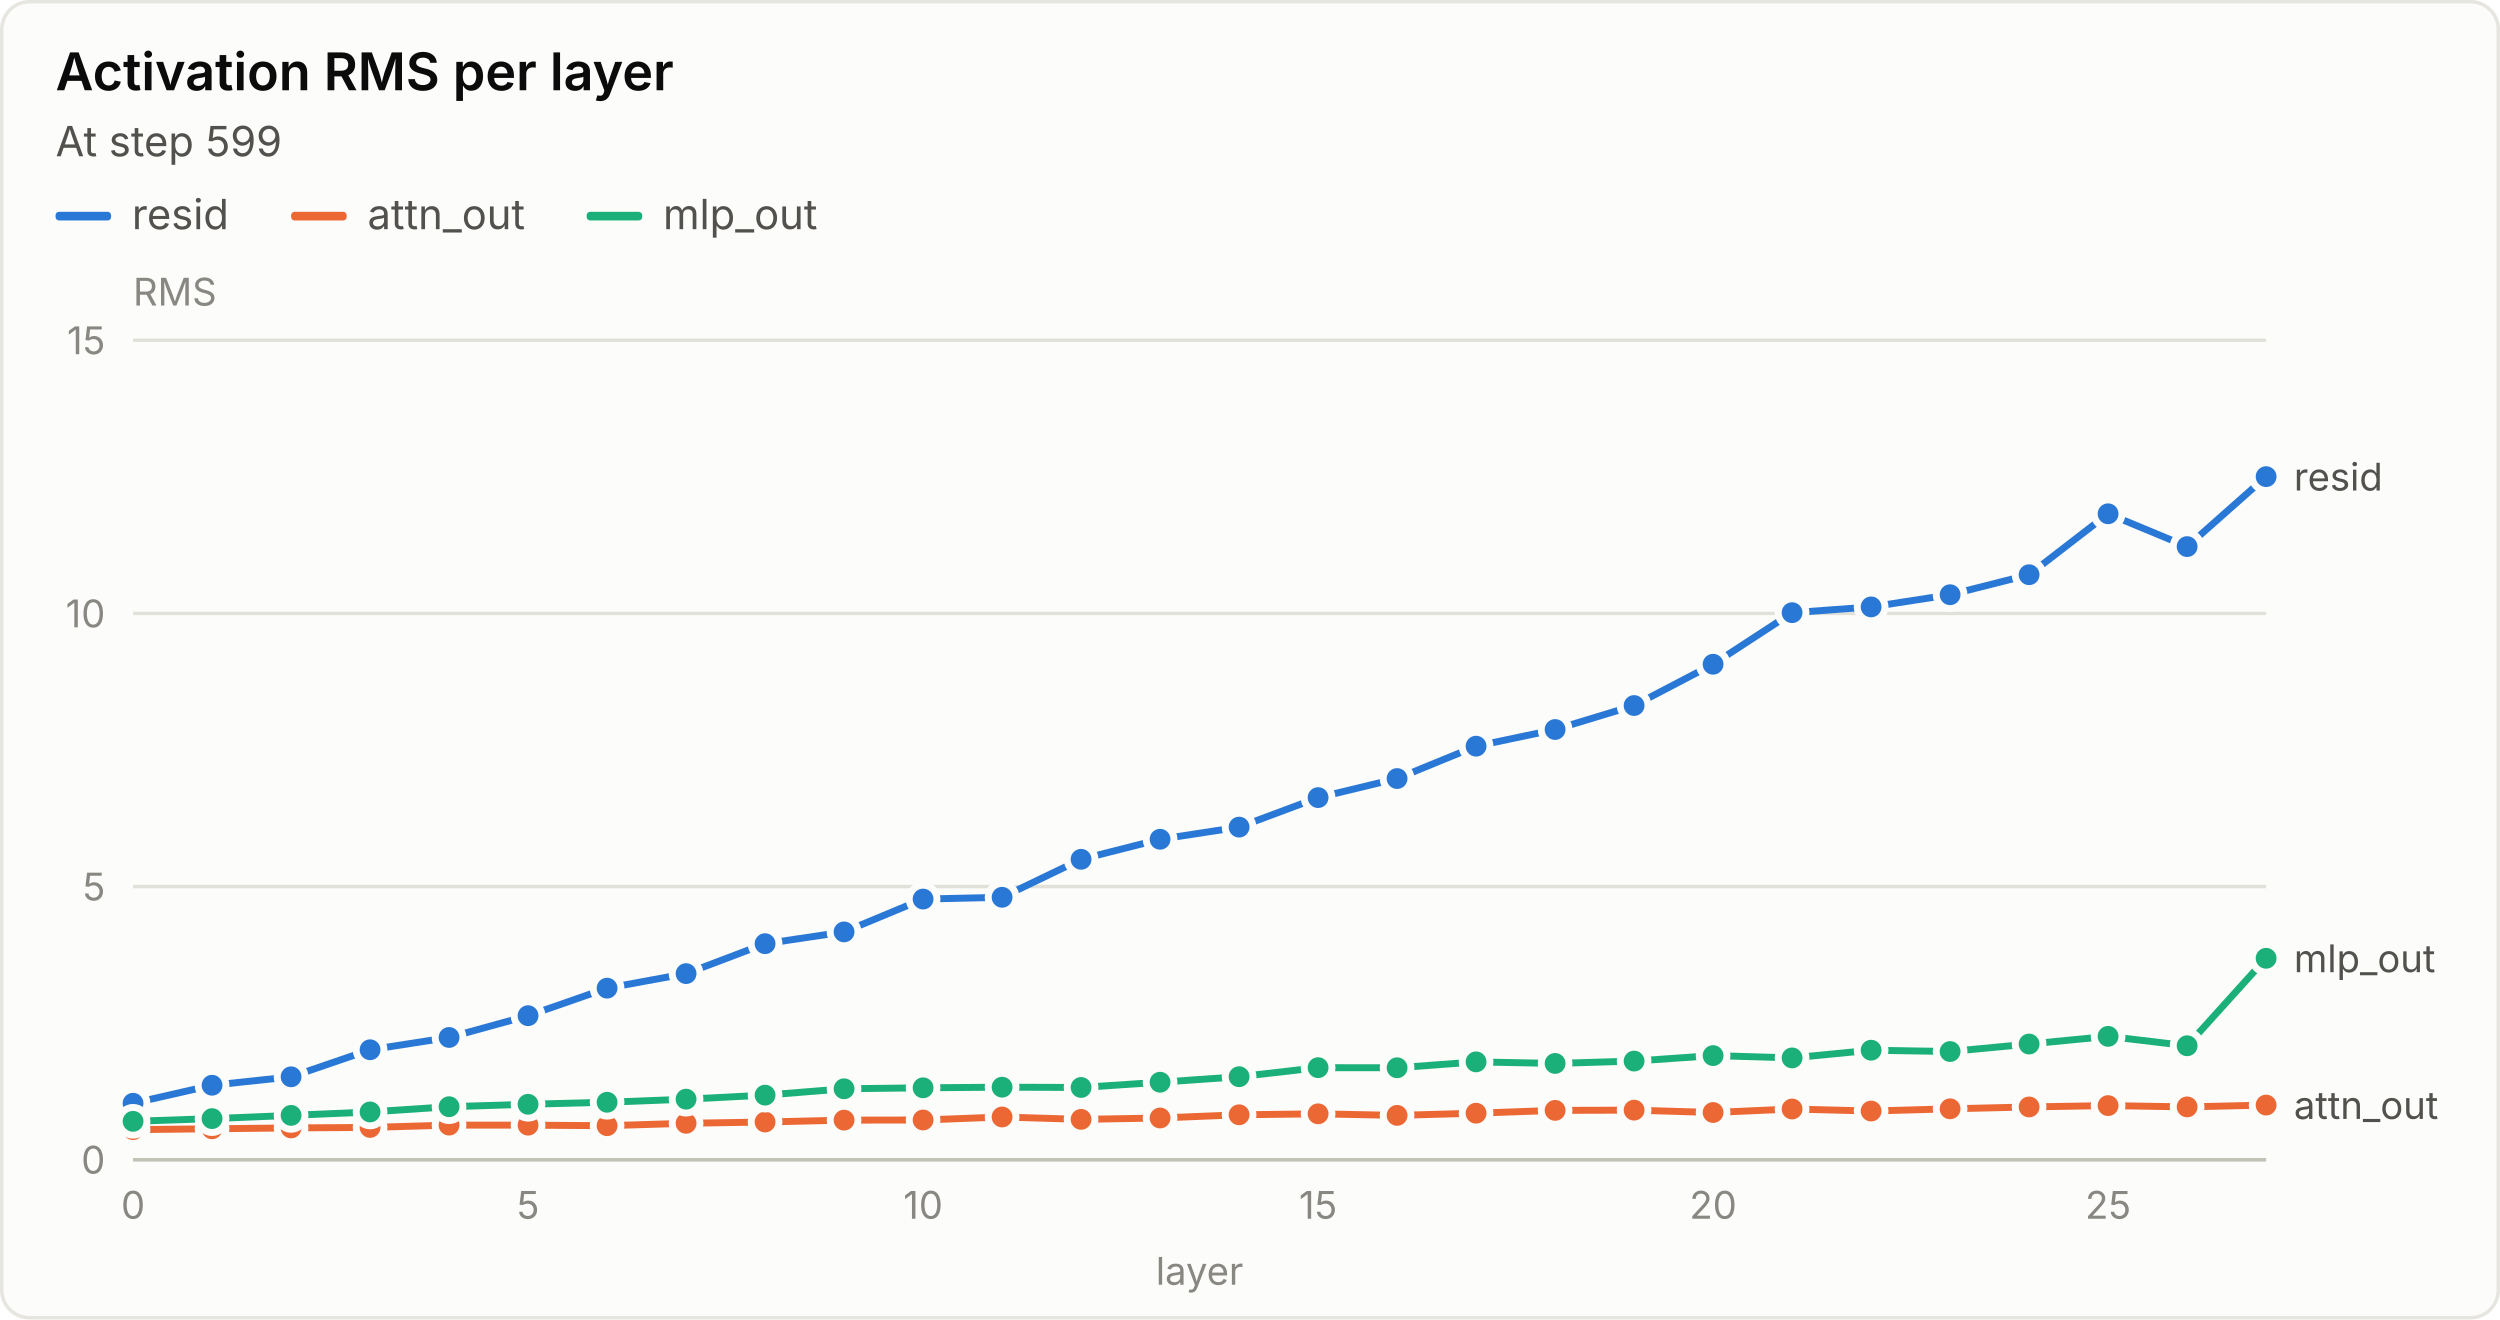
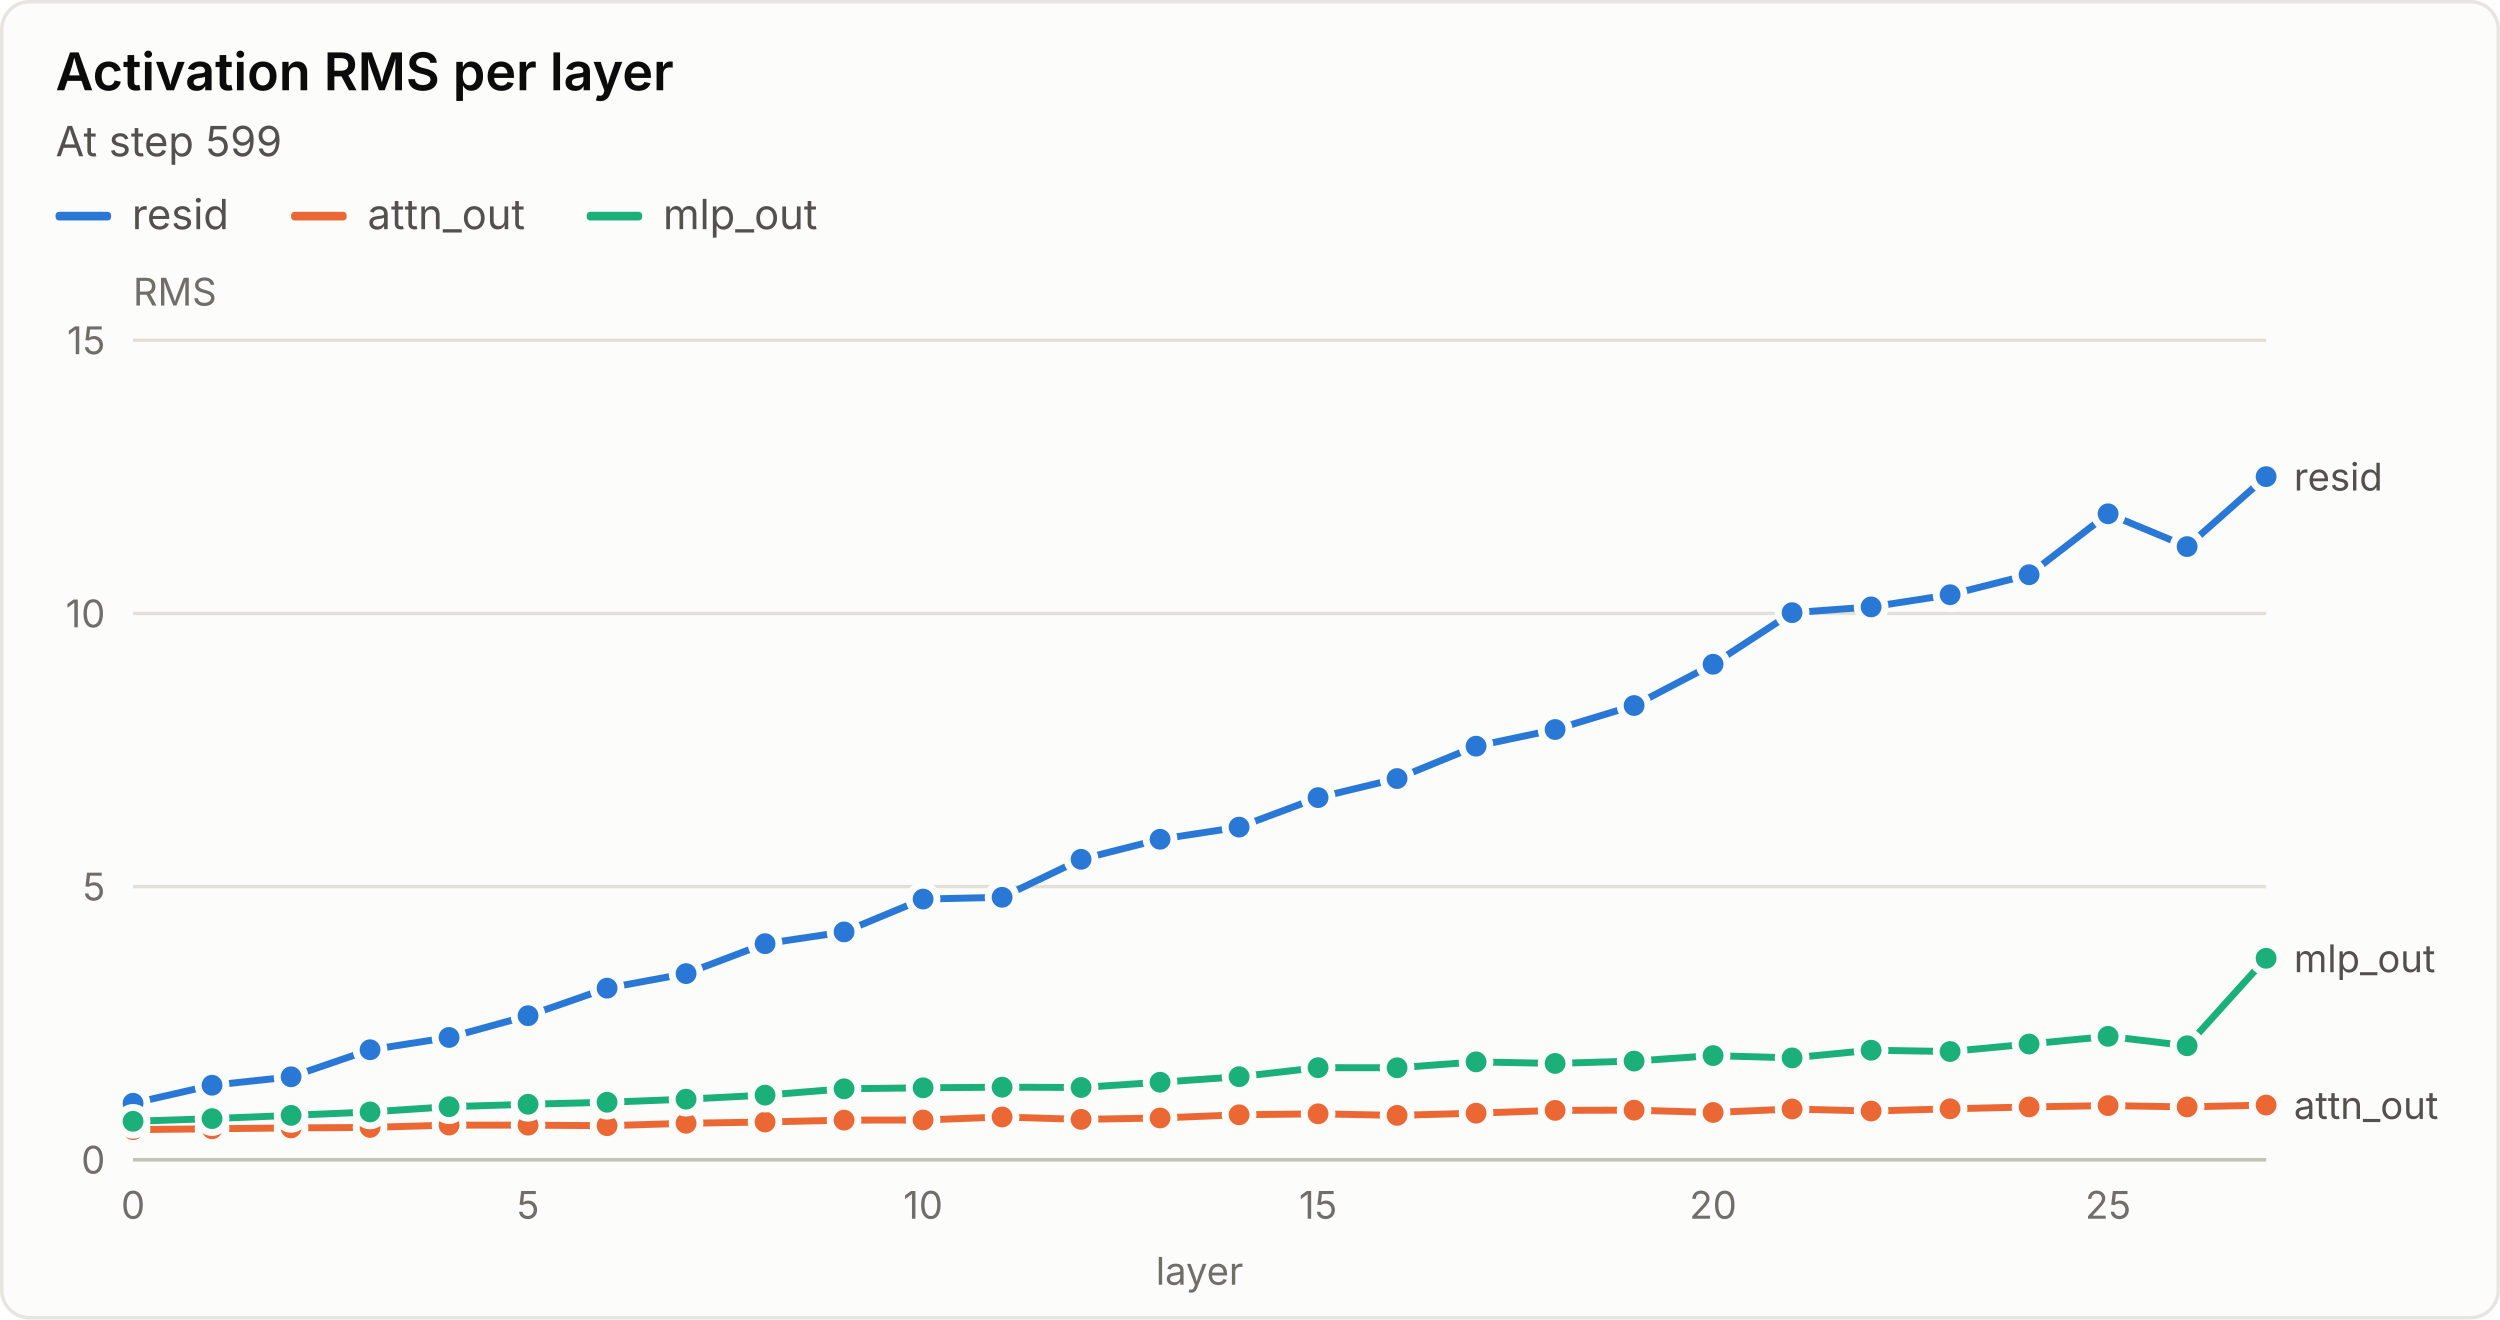
<svg xmlns="http://www.w3.org/2000/svg" width="720" height="380" viewBox="0 0 720 380" role="img" aria-labelledby="training-act_rms-title training-act_rms-desc">
-   <style>text{font-family:system-ui,-apple-system,'Segoe UI',sans-serif}.line{fill:none;stroke-width:2;stroke-linejoin:round;stroke-linecap:round}.bg{fill:#fcfcfb}.frame{fill:none;stroke:#e6e5e0}.t1{fill:#0b0b0b}.t2{fill:#52514e}.t3{fill:#898781}.grid{stroke:#e1e0d9}.axis{stroke:#c3c2b7}.ref{stroke:#52514e}.band{fill:#f0efec}.ring{stroke:#fcfcfb}.gap{stroke:#fcfcfb}.qx{fill:#f0efec}.fn{fill:#a3a29c}.sn{stroke:#a3a29c}.f0{fill:#2a78d6}.s0{stroke:#2a78d6}.f1{fill:#eb6834}.s1{stroke:#eb6834}.f2{fill:#1baf7a}.s2{stroke:#1baf7a}.f3{fill:#eda100}.s3{stroke:#eda100}.f4{fill:#e87ba4}.s4{stroke:#e87ba4}.f5{fill:#008300}.s5{stroke:#008300}.f6{fill:#6250d6}.s6{stroke:#6250d6}.f7{fill:#e34948}.s7{stroke:#e34948}.q0{fill:#cde2fb}.q1{fill:#b7d3f6}.q2{fill:#9ec5f4}.q3{fill:#86b6ef}.q4{fill:#6da7ec}.q5{fill:#5598e7}.q6{fill:#3987e5}.q7{fill:#2a78d6}.q8{fill:#256abf}.q9{fill:#1c5cab}.q10{fill:#184f95}.q11{fill:#104281}.q12{fill:#0d366b}.fgood{fill:#0ca30c}.sgood{stroke:#0ca30c}.fwarn{fill:#fab219}.swarn{stroke:#fab219}.fserious{fill:#ec835a}.sserious{stroke:#ec835a}.fcrit{fill:#d03b3b}.scrit{stroke:#d03b3b}@media (prefers-color-scheme:dark){.bg{fill:#1a1a19}.frame{fill:none;stroke:#2c2c2a}.t1{fill:#f0efec}.t2{fill:#c3c2b7}.t3{fill:#898781}.grid{stroke:#2c2c2a}.axis{stroke:#383835}.ref{stroke:#c3c2b7}.band{fill:#242423}.ring{stroke:#1a1a19}.gap{stroke:#1a1a19}.qx{fill:#242423}.fn{fill:#6f6e69}.sn{stroke:#6f6e69}.f0{fill:#3987e5}.s0{stroke:#3987e5}.f1{fill:#d95926}.s1{stroke:#d95926}.f2{fill:#199e70}.s2{stroke:#199e70}.f3{fill:#c98500}.s3{stroke:#c98500}.f4{fill:#d55181}.s4{stroke:#d55181}.f5{fill:#008300}.s5{stroke:#008300}.f6{fill:#9085e9}.s6{stroke:#9085e9}.f7{fill:#e66767}.s7{stroke:#e66767}.q0{fill:#0d366b}.q1{fill:#104281}.q2{fill:#184f95}.q3{fill:#1c5cab}.q4{fill:#256abf}.q5{fill:#2a78d6}.q6{fill:#3987e5}.q7{fill:#5598e7}.q8{fill:#6da7ec}.q9{fill:#86b6ef}.q10{fill:#9ec5f4}.q11{fill:#b7d3f6}.q12{fill:#cde2fb}}</style>
+   <style>text{font-family:system-ui,-apple-system,'Segoe UI',sans-serif}.line{fill:none;stroke-width:2;stroke-linejoin:round;stroke-linecap:round}.bg{fill:#fcfcfb}.frame{fill:none;stroke:#e6e5e0}.t1{fill:#0b0b0b}.t2{fill:#52514e}.t3{fill:#6f6e69}.grid{stroke:#e1e0d9}.axis{stroke:#c3c2b7}.ref{stroke:#52514e}.band{fill:#f0efec}.ring{stroke:#fcfcfb}.gap{stroke:#fcfcfb}.qx{fill:#f0efec}.qz{fill:#fcfcfb;stroke:#52514e}.emph{stroke:#52514e}.fn{fill:#a3a29c}.sn{stroke:#a3a29c}.f0{fill:#2a78d6}.s0{stroke:#2a78d6}.f1{fill:#eb6834}.s1{stroke:#eb6834}.f2{fill:#1baf7a}.s2{stroke:#1baf7a}.f3{fill:#eda100}.s3{stroke:#eda100}.f4{fill:#e87ba4}.s4{stroke:#e87ba4}.f5{fill:#008300}.s5{stroke:#008300}.f6{fill:#6250d6}.s6{stroke:#6250d6}.f7{fill:#e34948}.s7{stroke:#e34948}.q0{fill:#cde2fb}.q1{fill:#b7d3f6}.q2{fill:#9ec5f4}.q3{fill:#86b6ef}.q4{fill:#6da7ec}.q5{fill:#5598e7}.q6{fill:#3987e5}.q7{fill:#2a78d6}.q8{fill:#256abf}.q9{fill:#1c5cab}.q10{fill:#184f95}.q11{fill:#104281}.q12{fill:#0d366b}.fgood{fill:#0ca30c}.sgood{stroke:#0ca30c}.fwarn{fill:#fab219}.swarn{stroke:#fab219}.fserious{fill:#ec835a}.sserious{stroke:#ec835a}.fcrit{fill:#d03b3b}.scrit{stroke:#d03b3b}@media (prefers-color-scheme:dark){.bg{fill:#1a1a19}.frame{fill:none;stroke:#2c2c2a}.t1{fill:#f0efec}.t2{fill:#c3c2b7}.t3{fill:#898781}.grid{stroke:#2c2c2a}.axis{stroke:#383835}.ref{stroke:#c3c2b7}.band{fill:#242423}.ring{stroke:#1a1a19}.gap{stroke:#1a1a19}.qx{fill:#242423}.qz{fill:#1a1a19;stroke:#c3c2b7}.emph{stroke:#c3c2b7}.fn{fill:#6f6e69}.sn{stroke:#6f6e69}.f0{fill:#3987e5}.s0{stroke:#3987e5}.f1{fill:#d95926}.s1{stroke:#d95926}.f2{fill:#199e70}.s2{stroke:#199e70}.f3{fill:#c98500}.s3{stroke:#c98500}.f4{fill:#d55181}.s4{stroke:#d55181}.f5{fill:#008300}.s5{stroke:#008300}.f6{fill:#9085e9}.s6{stroke:#9085e9}.f7{fill:#e66767}.s7{stroke:#e66767}.q0{fill:#0d366b}.q1{fill:#104281}.q2{fill:#184f95}.q3{fill:#1c5cab}.q4{fill:#256abf}.q5{fill:#2a78d6}.q6{fill:#3987e5}.q7{fill:#5598e7}.q8{fill:#6da7ec}.q9{fill:#86b6ef}.q10{fill:#9ec5f4}.q11{fill:#b7d3f6}.q12{fill:#cde2fb}}</style>
  <rect class="bg" x="0" y="0" width="720" height="380" rx="8" />
  <rect class="frame" x="0.5" y="0.5" width="719" height="379" rx="8" />
  <text class="t1" x="16" y="26" font-size="15" font-weight="600">Activation RMS per layer</text>
  <text class="t2" x="16" y="45" font-size="12">At step 599</text>
  <rect class="f0" x="16" y="61" width="16" height="2.5" rx="1" />
  <text class="t2" x="38" y="66" font-size="12">resid</text>
  <rect class="f1" x="83.84" y="61" width="16" height="2.5" rx="1" />
  <text class="t2" x="105.84" y="66" font-size="12">attn_out</text>
  <rect class="f2" x="168.96" y="61" width="16" height="2.5" rx="1" />
  <text class="t2" x="190.96" y="66" font-size="12">mlp_out</text>
  <line class="grid" x1="38.32" y1="334" x2="652.64" y2="334" stroke-width="1" />
  <text class="t3" x="30.32" y="338" font-size="11" text-anchor="end">0</text>
  <line class="grid" x1="38.32" y1="255.33" x2="652.64" y2="255.33" stroke-width="1" />
  <text class="t3" x="30.32" y="259.33" font-size="11" text-anchor="end">5</text>
  <line class="grid" x1="38.32" y1="176.67" x2="652.64" y2="176.67" stroke-width="1" />
  <text class="t3" x="30.32" y="180.67" font-size="11" text-anchor="end">10</text>
  <line class="grid" x1="38.32" y1="98" x2="652.64" y2="98" stroke-width="1" />
  <text class="t3" x="30.32" y="102" font-size="11" text-anchor="end">15</text>
  <text class="t3" x="38.32" y="351" font-size="11" text-anchor="middle">0</text>
  <text class="t3" x="152.08" y="351" font-size="11" text-anchor="middle">5</text>
  <text class="t3" x="265.85" y="351" font-size="11" text-anchor="middle">10</text>
  <text class="t3" x="379.61" y="351" font-size="11" text-anchor="middle">15</text>
  <text class="t3" x="493.37" y="351" font-size="11" text-anchor="middle">20</text>
  <text class="t3" x="607.13" y="351" font-size="11" text-anchor="middle">25</text>
  <line class="axis" x1="38.32" y1="334" x2="652.64" y2="334" stroke-width="1" />
  <text class="t3" x="38.32" y="88" font-size="11" text-anchor="start">RMS</text>
  <text class="t3" x="345.48" y="370" font-size="11" text-anchor="middle">layer</text>
  <path class="line s0" d="M38.32 317.74 L61.07 312.55 L83.83 310.12 L106.58 302.33 L129.33 298.79 L152.08 292.52 L174.84 284.59 L197.59 280.4 L220.34 271.78 L243.09 268.39 L265.85 258.93 L288.6 258.42 L311.35 247.48 L334.1 241.71 L356.86 238.21 L379.61 229.71 L402.36 224.22 L425.11 214.9 L447.87 210.1 L470.62 203.19 L493.37 191.3 L516.12 176.45 L538.88 174.79 L561.63 171.28 L584.38 165.52 L607.13 147.97 L629.89 157.42 L652.64 137.27" />
  <path class="line s1" d="M38.32 325.34 L61.07 325.09 L83.83 324.84 L106.58 324.7 L129.33 324.03 L152.08 324.05 L174.84 324.2 L197.59 323.51 L220.34 323.14 L243.09 322.6 L265.85 322.56 L288.6 321.69 L311.35 322.38 L334.1 321.98 L356.86 321.06 L379.61 320.78 L402.36 321.23 L425.11 320.6 L447.87 319.79 L470.62 319.72 L493.37 320.4 L516.12 319.39 L538.88 319.98 L561.63 319.34 L584.38 318.8 L607.13 318.41 L629.89 318.79 L652.64 318.26" />
  <path class="line s2" d="M38.32 322.94 L61.07 322.16 L83.83 321.23 L106.58 320.24 L129.33 318.73 L152.08 318.03 L174.84 317.45 L197.59 316.56 L220.34 315.4 L243.09 313.57 L265.85 313.29 L288.6 313.11 L311.35 313.19 L334.1 311.68 L356.86 310.09 L379.61 307.49 L402.36 307.52 L425.11 305.82 L447.87 306.27 L470.62 305.59 L493.37 304.01 L516.12 304.68 L538.88 302.46 L561.63 302.84 L584.38 300.68 L607.13 298.47 L629.89 301.18 L652.64 275.99" />
  <circle class="f0 ring" cx="38.32" cy="317.74" r="4" stroke-width="2" />
  <circle class="f0 ring" cx="61.07" cy="312.55" r="4" stroke-width="2" />
  <circle class="f0 ring" cx="83.83" cy="310.12" r="4" stroke-width="2" />
  <circle class="f0 ring" cx="106.58" cy="302.33" r="4" stroke-width="2" />
  <circle class="f0 ring" cx="129.33" cy="298.79" r="4" stroke-width="2" />
  <circle class="f0 ring" cx="152.08" cy="292.52" r="4" stroke-width="2" />
  <circle class="f0 ring" cx="174.84" cy="284.59" r="4" stroke-width="2" />
  <circle class="f0 ring" cx="197.59" cy="280.4" r="4" stroke-width="2" />
  <circle class="f0 ring" cx="220.34" cy="271.78" r="4" stroke-width="2" />
  <circle class="f0 ring" cx="243.09" cy="268.39" r="4" stroke-width="2" />
  <circle class="f0 ring" cx="265.85" cy="258.93" r="4" stroke-width="2" />
  <circle class="f0 ring" cx="288.6" cy="258.42" r="4" stroke-width="2" />
  <circle class="f0 ring" cx="311.35" cy="247.48" r="4" stroke-width="2" />
  <circle class="f0 ring" cx="334.1" cy="241.71" r="4" stroke-width="2" />
  <circle class="f0 ring" cx="356.86" cy="238.21" r="4" stroke-width="2" />
  <circle class="f0 ring" cx="379.61" cy="229.71" r="4" stroke-width="2" />
  <circle class="f0 ring" cx="402.36" cy="224.22" r="4" stroke-width="2" />
  <circle class="f0 ring" cx="425.11" cy="214.9" r="4" stroke-width="2" />
  <circle class="f0 ring" cx="447.87" cy="210.1" r="4" stroke-width="2" />
  <circle class="f0 ring" cx="470.62" cy="203.19" r="4" stroke-width="2" />
  <circle class="f0 ring" cx="493.37" cy="191.3" r="4" stroke-width="2" />
  <circle class="f0 ring" cx="516.12" cy="176.45" r="4" stroke-width="2" />
  <circle class="f0 ring" cx="538.88" cy="174.79" r="4" stroke-width="2" />
  <circle class="f0 ring" cx="561.63" cy="171.28" r="4" stroke-width="2" />
  <circle class="f0 ring" cx="584.38" cy="165.52" r="4" stroke-width="2" />
  <circle class="f0 ring" cx="607.13" cy="147.97" r="4" stroke-width="2" />
  <circle class="f0 ring" cx="629.89" cy="157.42" r="4" stroke-width="2" />
  <circle class="f0 ring" cx="652.64" cy="137.27" r="4" stroke-width="2" />
  <circle class="f1 ring" cx="38.32" cy="325.34" r="4" stroke-width="2" />
  <circle class="f1 ring" cx="61.07" cy="325.09" r="4" stroke-width="2" />
  <circle class="f1 ring" cx="83.83" cy="324.84" r="4" stroke-width="2" />
  <circle class="f1 ring" cx="106.58" cy="324.7" r="4" stroke-width="2" />
  <circle class="f1 ring" cx="129.33" cy="324.03" r="4" stroke-width="2" />
  <circle class="f1 ring" cx="152.08" cy="324.05" r="4" stroke-width="2" />
  <circle class="f1 ring" cx="174.84" cy="324.2" r="4" stroke-width="2" />
  <circle class="f1 ring" cx="197.59" cy="323.51" r="4" stroke-width="2" />
  <circle class="f1 ring" cx="220.34" cy="323.14" r="4" stroke-width="2" />
  <circle class="f1 ring" cx="243.09" cy="322.6" r="4" stroke-width="2" />
  <circle class="f1 ring" cx="265.85" cy="322.56" r="4" stroke-width="2" />
  <circle class="f1 ring" cx="288.6" cy="321.69" r="4" stroke-width="2" />
  <circle class="f1 ring" cx="311.35" cy="322.38" r="4" stroke-width="2" />
  <circle class="f1 ring" cx="334.1" cy="321.98" r="4" stroke-width="2" />
  <circle class="f1 ring" cx="356.86" cy="321.06" r="4" stroke-width="2" />
  <circle class="f1 ring" cx="379.61" cy="320.78" r="4" stroke-width="2" />
  <circle class="f1 ring" cx="402.36" cy="321.23" r="4" stroke-width="2" />
  <circle class="f1 ring" cx="425.11" cy="320.6" r="4" stroke-width="2" />
  <circle class="f1 ring" cx="447.87" cy="319.79" r="4" stroke-width="2" />
  <circle class="f1 ring" cx="470.62" cy="319.72" r="4" stroke-width="2" />
  <circle class="f1 ring" cx="493.37" cy="320.4" r="4" stroke-width="2" />
  <circle class="f1 ring" cx="516.12" cy="319.39" r="4" stroke-width="2" />
  <circle class="f1 ring" cx="538.88" cy="319.98" r="4" stroke-width="2" />
  <circle class="f1 ring" cx="561.63" cy="319.34" r="4" stroke-width="2" />
  <circle class="f1 ring" cx="584.38" cy="318.8" r="4" stroke-width="2" />
  <circle class="f1 ring" cx="607.13" cy="318.41" r="4" stroke-width="2" />
  <circle class="f1 ring" cx="629.89" cy="318.79" r="4" stroke-width="2" />
  <circle class="f1 ring" cx="652.64" cy="318.26" r="4" stroke-width="2" />
  <circle class="f2 ring" cx="38.32" cy="322.94" r="4" stroke-width="2" />
  <circle class="f2 ring" cx="61.07" cy="322.16" r="4" stroke-width="2" />
  <circle class="f2 ring" cx="83.83" cy="321.23" r="4" stroke-width="2" />
  <circle class="f2 ring" cx="106.58" cy="320.24" r="4" stroke-width="2" />
  <circle class="f2 ring" cx="129.33" cy="318.73" r="4" stroke-width="2" />
  <circle class="f2 ring" cx="152.08" cy="318.03" r="4" stroke-width="2" />
  <circle class="f2 ring" cx="174.84" cy="317.45" r="4" stroke-width="2" />
  <circle class="f2 ring" cx="197.59" cy="316.56" r="4" stroke-width="2" />
  <circle class="f2 ring" cx="220.34" cy="315.4" r="4" stroke-width="2" />
  <circle class="f2 ring" cx="243.09" cy="313.57" r="4" stroke-width="2" />
  <circle class="f2 ring" cx="265.85" cy="313.29" r="4" stroke-width="2" />
  <circle class="f2 ring" cx="288.6" cy="313.11" r="4" stroke-width="2" />
  <circle class="f2 ring" cx="311.35" cy="313.19" r="4" stroke-width="2" />
  <circle class="f2 ring" cx="334.1" cy="311.68" r="4" stroke-width="2" />
  <circle class="f2 ring" cx="356.86" cy="310.09" r="4" stroke-width="2" />
  <circle class="f2 ring" cx="379.61" cy="307.49" r="4" stroke-width="2" />
  <circle class="f2 ring" cx="402.36" cy="307.52" r="4" stroke-width="2" />
  <circle class="f2 ring" cx="425.11" cy="305.82" r="4" stroke-width="2" />
  <circle class="f2 ring" cx="447.87" cy="306.27" r="4" stroke-width="2" />
  <circle class="f2 ring" cx="470.62" cy="305.59" r="4" stroke-width="2" />
  <circle class="f2 ring" cx="493.37" cy="304.01" r="4" stroke-width="2" />
  <circle class="f2 ring" cx="516.12" cy="304.68" r="4" stroke-width="2" />
  <circle class="f2 ring" cx="538.88" cy="302.46" r="4" stroke-width="2" />
  <circle class="f2 ring" cx="561.63" cy="302.84" r="4" stroke-width="2" />
  <circle class="f2 ring" cx="584.38" cy="300.68" r="4" stroke-width="2" />
  <circle class="f2 ring" cx="607.13" cy="298.47" r="4" stroke-width="2" />
  <circle class="f2 ring" cx="629.89" cy="301.18" r="4" stroke-width="2" />
  <circle class="f2 ring" cx="652.64" cy="275.99" r="4" stroke-width="2" />
  <text class="t2" x="660.64" y="141.27" font-size="11">resid</text>
  <text class="t2" x="660.64" y="322.26" font-size="11">attn_out</text>
  <text class="t2" x="660.64" y="279.99" font-size="11">mlp_out</text>
</svg>
